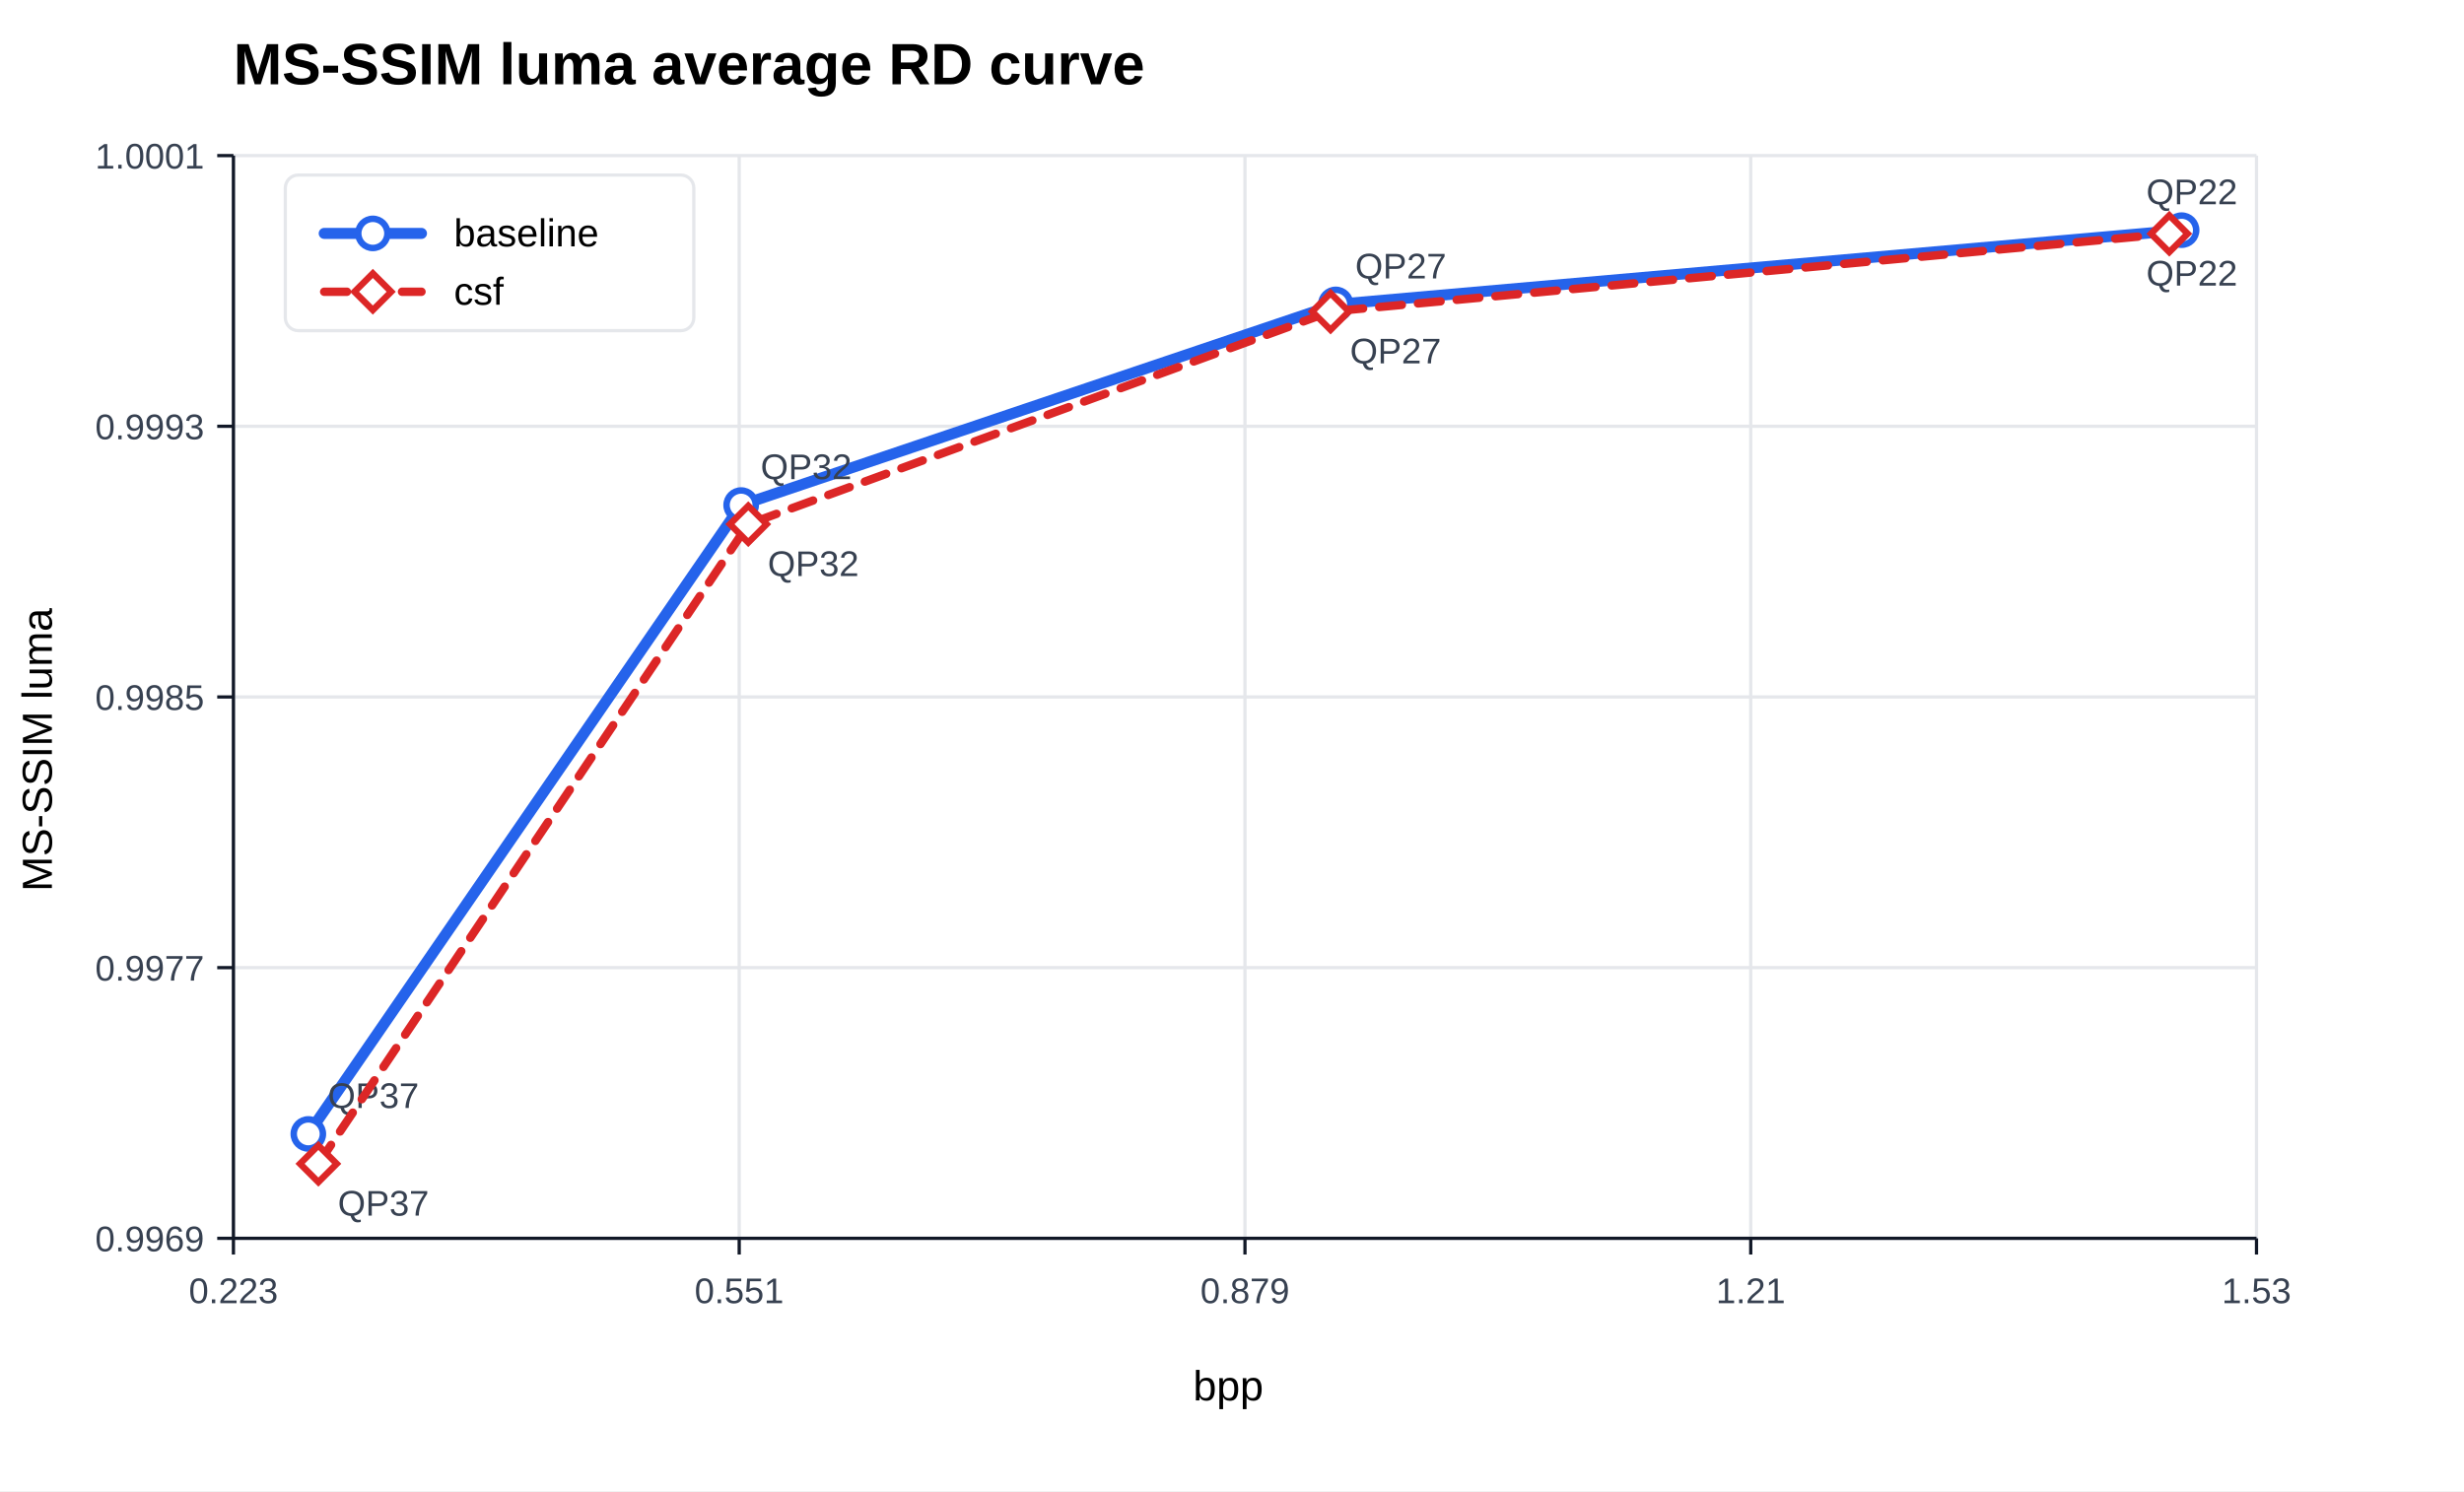
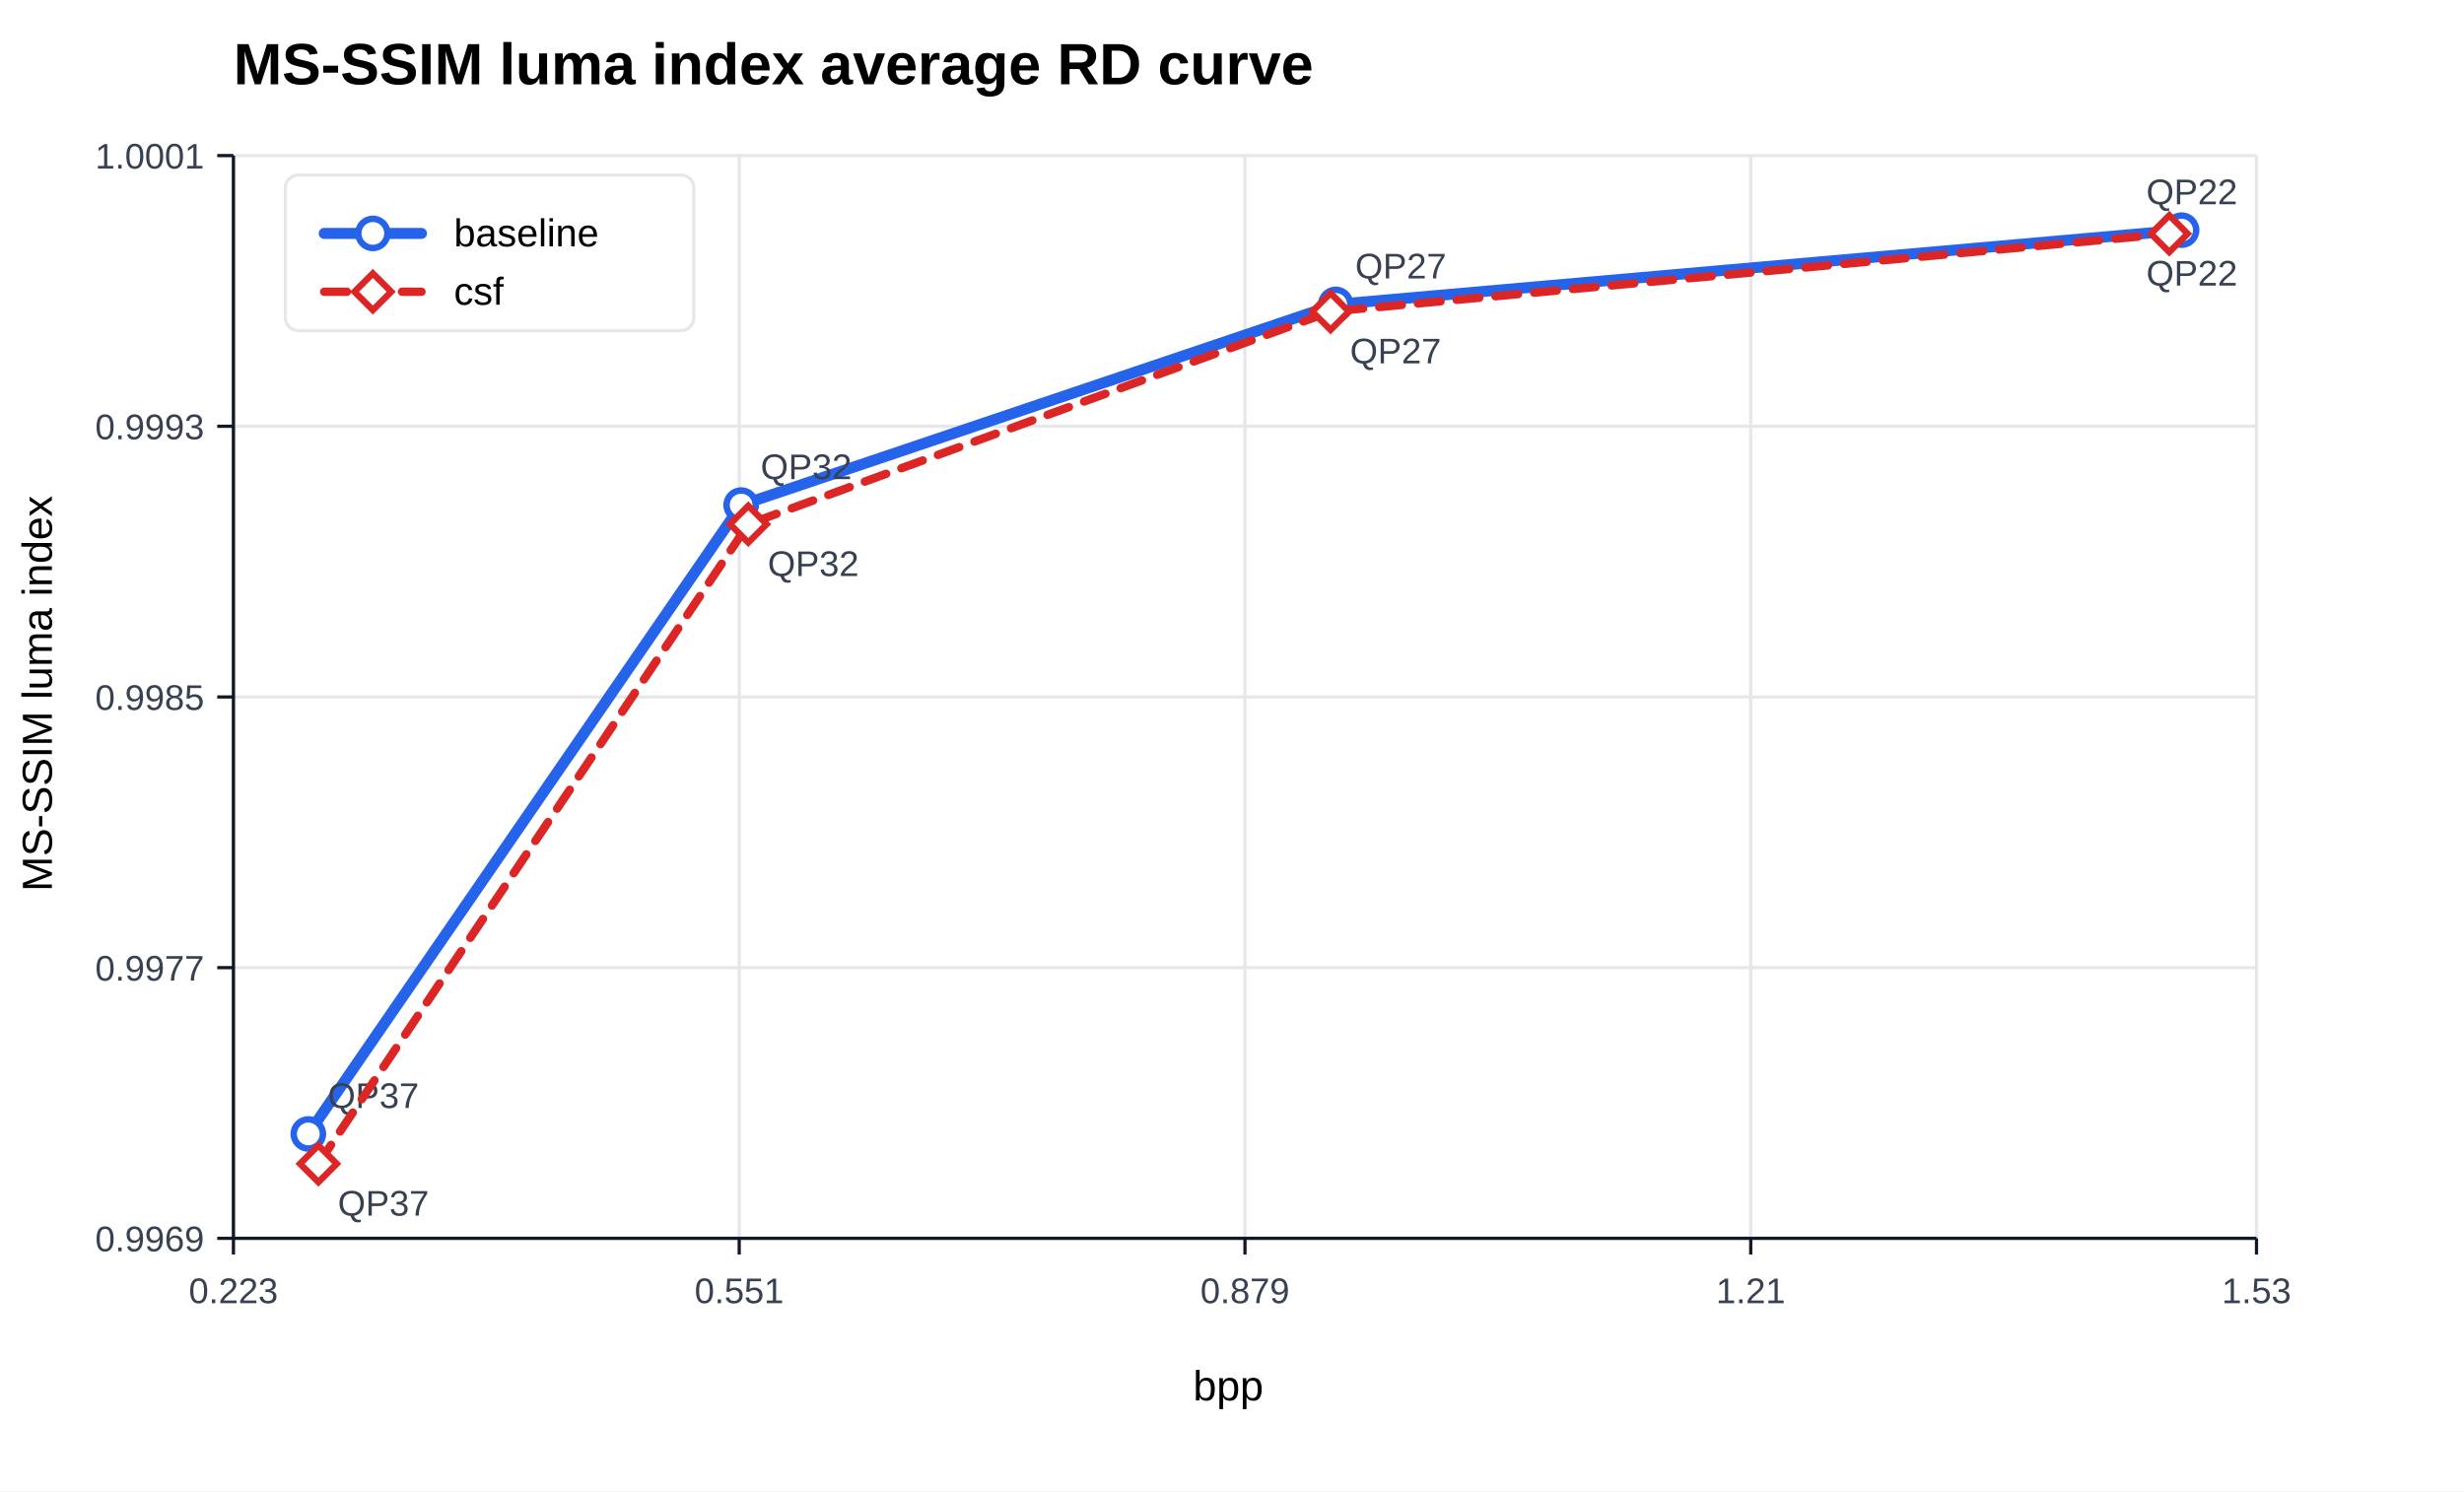
<svg xmlns="http://www.w3.org/2000/svg" width="760" height="460" viewBox="0 0 760 460">
  <rect width="100%" height="100%" fill="#ffffff" />
-   <text x="72" y="26" font-family="Arial" font-size="18" font-weight="700">MS-SSIM luma average RD curve</text>
+   <text x="72" y="26" font-family="Arial" font-size="18" font-weight="700">MS-SSIM luma index average RD curve</text>
  <line x1="72.0" y1="48" x2="72.0" y2="382" stroke="#e5e7eb" stroke-width="1" />
  <line x1="228.0" y1="48" x2="228.0" y2="382" stroke="#e5e7eb" stroke-width="1" />
  <line x1="384.0" y1="48" x2="384.0" y2="382" stroke="#e5e7eb" stroke-width="1" />
  <line x1="540.0" y1="48" x2="540.0" y2="382" stroke="#e5e7eb" stroke-width="1" />
  <line x1="696.0" y1="48" x2="696.0" y2="382" stroke="#e5e7eb" stroke-width="1" />
  <line x1="72" y1="382.0" x2="696" y2="382.0" stroke="#e5e7eb" stroke-width="1" />
  <line x1="72" y1="298.5" x2="696" y2="298.5" stroke="#e5e7eb" stroke-width="1" />
  <line x1="72" y1="215.0" x2="696" y2="215.0" stroke="#e5e7eb" stroke-width="1" />
  <line x1="72" y1="131.5" x2="696" y2="131.5" stroke="#e5e7eb" stroke-width="1" />
  <line x1="72" y1="48.0" x2="696" y2="48.0" stroke="#e5e7eb" stroke-width="1" />
  <line x1="72" y1="382" x2="696" y2="382" stroke="#111827" />
  <line x1="72" y1="48" x2="72" y2="382" stroke="#111827" />
  <text x="368" y="432" font-family="Arial" font-size="13">bpp</text>
-   <text x="16" y="275" font-family="Arial" font-size="13" transform="rotate(-90 16,275)">MS-SSIM luma</text>
+   <text x="16" y="275" font-family="Arial" font-size="13" transform="rotate(-90 16,275)">MS-SSIM luma index</text>
  <line x1="72.0" y1="382" x2="72.0" y2="387" stroke="#111827" />
  <text x="72.0" y="402" font-family="Arial" font-size="11" fill="#374151" text-anchor="middle">0.223</text>
  <line x1="228.0" y1="382" x2="228.0" y2="387" stroke="#111827" />
  <text x="228.0" y="402" font-family="Arial" font-size="11" fill="#374151" text-anchor="middle">0.551</text>
  <line x1="384.0" y1="382" x2="384.0" y2="387" stroke="#111827" />
  <text x="384.0" y="402" font-family="Arial" font-size="11" fill="#374151" text-anchor="middle">0.879</text>
  <line x1="540.0" y1="382" x2="540.0" y2="387" stroke="#111827" />
  <text x="540.0" y="402" font-family="Arial" font-size="11" fill="#374151" text-anchor="middle">1.21</text>
  <line x1="696.0" y1="382" x2="696.0" y2="387" stroke="#111827" />
  <text x="696.0" y="402" font-family="Arial" font-size="11" fill="#374151" text-anchor="middle">1.53</text>
  <line x1="67" y1="382.0" x2="72" y2="382.0" stroke="#111827" />
  <text x="63" y="386.0" font-family="Arial" font-size="11" fill="#374151" text-anchor="end">0.9969</text>
  <line x1="67" y1="298.5" x2="72" y2="298.5" stroke="#111827" />
  <text x="63" y="302.5" font-family="Arial" font-size="11" fill="#374151" text-anchor="end">0.9977</text>
  <line x1="67" y1="215.0" x2="72" y2="215.0" stroke="#111827" />
  <text x="63" y="219.0" font-family="Arial" font-size="11" fill="#374151" text-anchor="end">0.9985</text>
  <line x1="67" y1="131.5" x2="72" y2="131.5" stroke="#111827" />
  <text x="63" y="135.5" font-family="Arial" font-size="11" fill="#374151" text-anchor="end">0.9993</text>
  <line x1="67" y1="48.0" x2="72" y2="48.0" stroke="#111827" />
  <text x="63" y="52.0" font-family="Arial" font-size="11" fill="#374151" text-anchor="end">1.0001</text>
  <polyline fill="none" stroke="#2563eb" stroke-width="3.4" stroke-linecap="round" stroke-linejoin="round" points="95.1,349.8 228.6,155.8 412.0,93.9 672.9,71.0" />
  <circle cx="95.1" cy="349.8" r="4.5" fill="#ffffff" stroke="#2563eb" stroke-width="2" />
  <text x="101.1" y="341.8" font-family="Arial" font-size="11" fill="#374151">QP37</text>
  <circle cx="228.6" cy="155.8" r="4.5" fill="#ffffff" stroke="#2563eb" stroke-width="2" />
  <text x="234.6" y="147.8" font-family="Arial" font-size="11" fill="#374151">QP32</text>
  <circle cx="412.0" cy="93.9" r="4.5" fill="#ffffff" stroke="#2563eb" stroke-width="2" />
  <text x="418.0" y="85.9" font-family="Arial" font-size="11" fill="#374151">QP27</text>
  <circle cx="672.9" cy="71.0" r="4.5" fill="#ffffff" stroke="#2563eb" stroke-width="2" />
  <text x="662.0" y="63.0" font-family="Arial" font-size="11" fill="#374151">QP22</text>
  <polyline fill="none" stroke="#dc2626" stroke-width="2.6" stroke-linecap="round" stroke-linejoin="round" stroke-dasharray="7 5" points="98.2,359.0 230.8,161.7 410.4,96.1 669.1,72.1" />
  <rect x="94.2" y="355.0" width="8" height="8" transform="rotate(45 98.2 359.0)" fill="#ffffff" stroke="#dc2626" stroke-width="2" />
  <text x="104.2" y="375.0" font-family="Arial" font-size="11" fill="#374151">QP37</text>
  <rect x="226.8" y="157.7" width="8" height="8" transform="rotate(45 230.8 161.7)" fill="#ffffff" stroke="#dc2626" stroke-width="2" />
  <text x="236.8" y="177.7" font-family="Arial" font-size="11" fill="#374151">QP32</text>
  <rect x="406.4" y="92.1" width="8" height="8" transform="rotate(45 410.4 96.1)" fill="#ffffff" stroke="#dc2626" stroke-width="2" />
  <text x="416.4" y="112.1" font-family="Arial" font-size="11" fill="#374151">QP27</text>
  <rect x="665.1" y="68.1" width="8" height="8" transform="rotate(45 669.1 72.1)" fill="#ffffff" stroke="#dc2626" stroke-width="2" />
  <text x="662.0" y="88.1" font-family="Arial" font-size="11" fill="#374151">QP22</text>
  <rect x="88" y="54" width="126" height="48" rx="4" fill="#ffffff" stroke="#e5e7eb" />
  <line x1="100" y1="72" x2="130" y2="72" stroke="#2563eb" stroke-width="3.4" stroke-linecap="round" />
  <circle cx="115.0" cy="72.0" r="4.5" fill="#ffffff" stroke="#2563eb" stroke-width="2" />
  <text x="140" y="76" font-family="Arial" font-size="12">baseline</text>
  <line x1="100" y1="90" x2="130" y2="90" stroke="#dc2626" stroke-width="2.6" stroke-linecap="round" stroke-dasharray="7 5" />
  <rect x="111.0" y="86.0" width="8" height="8" transform="rotate(45 115.0 90.0)" fill="#ffffff" stroke="#dc2626" stroke-width="2" />
  <text x="140" y="94" font-family="Arial" font-size="12">csf</text>
</svg>
